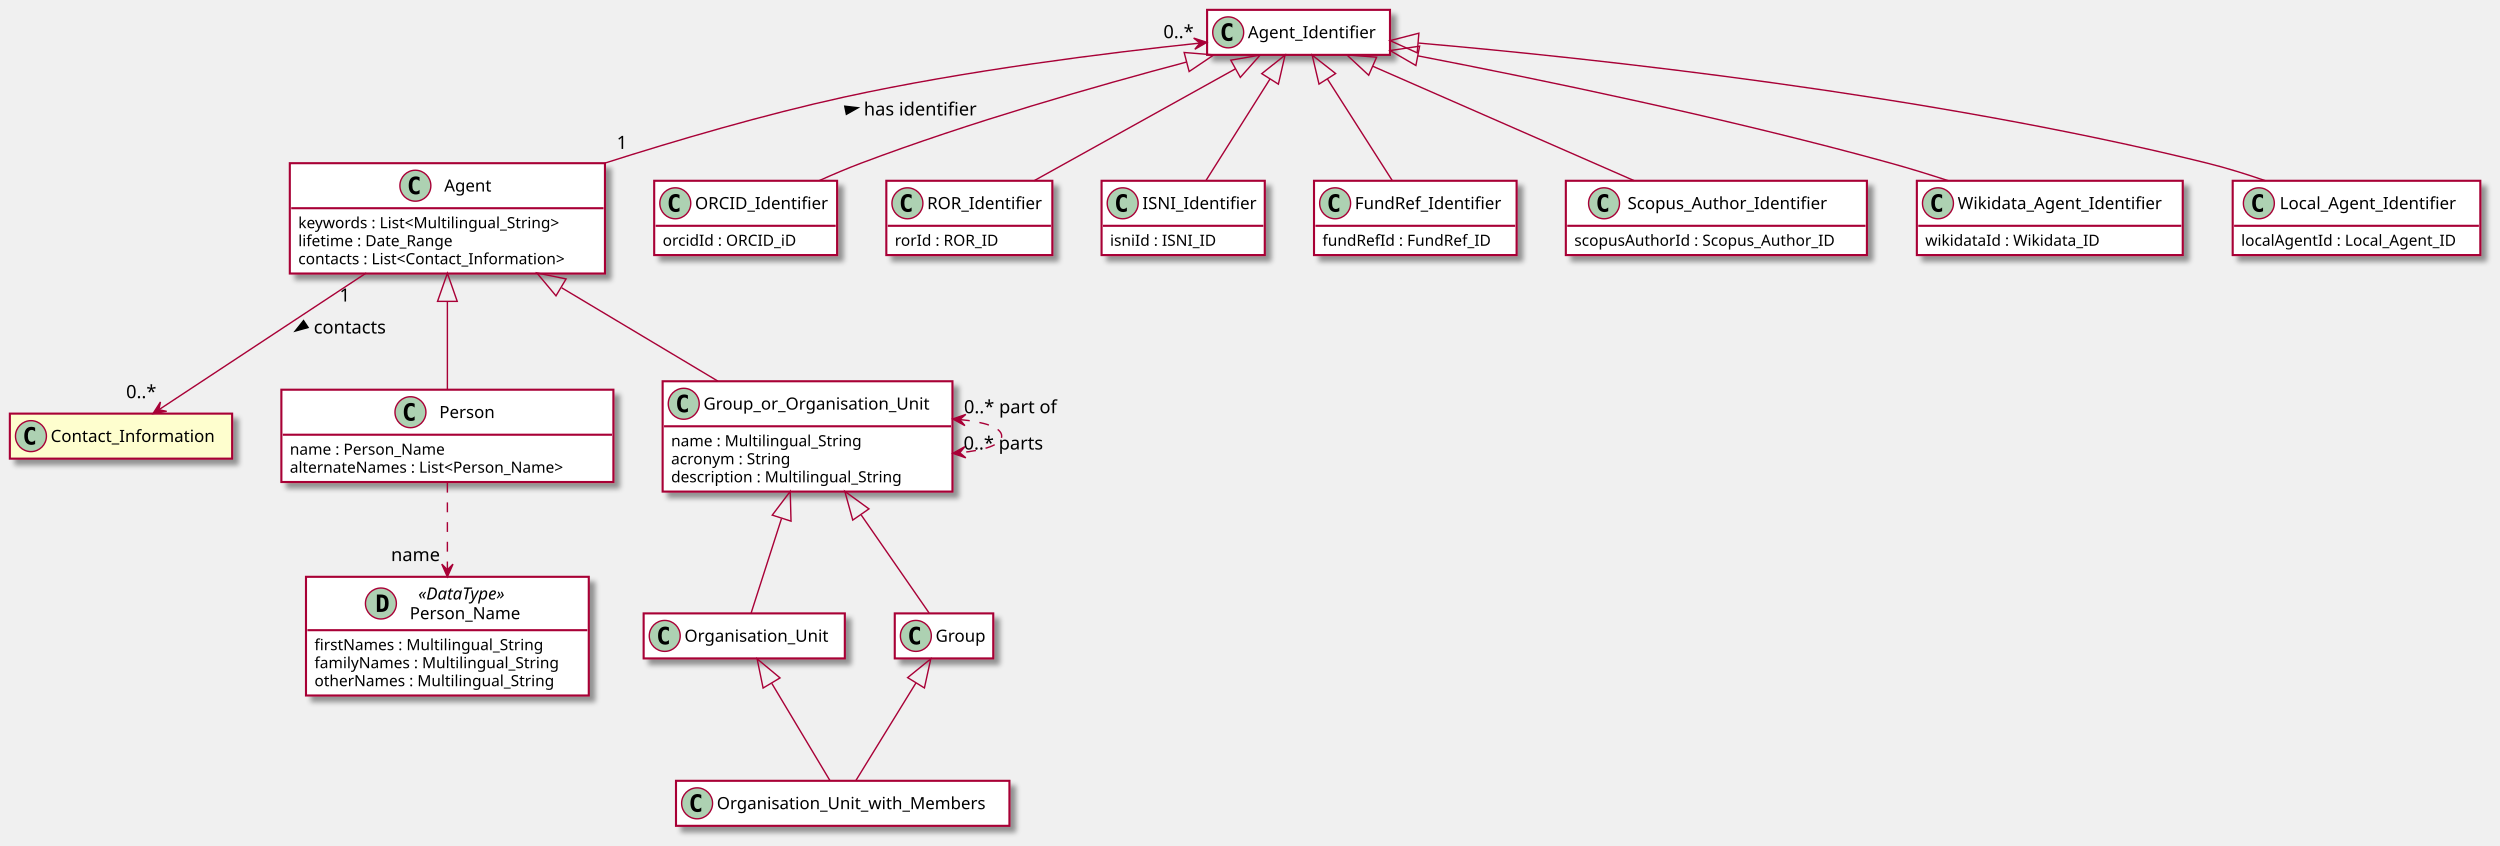
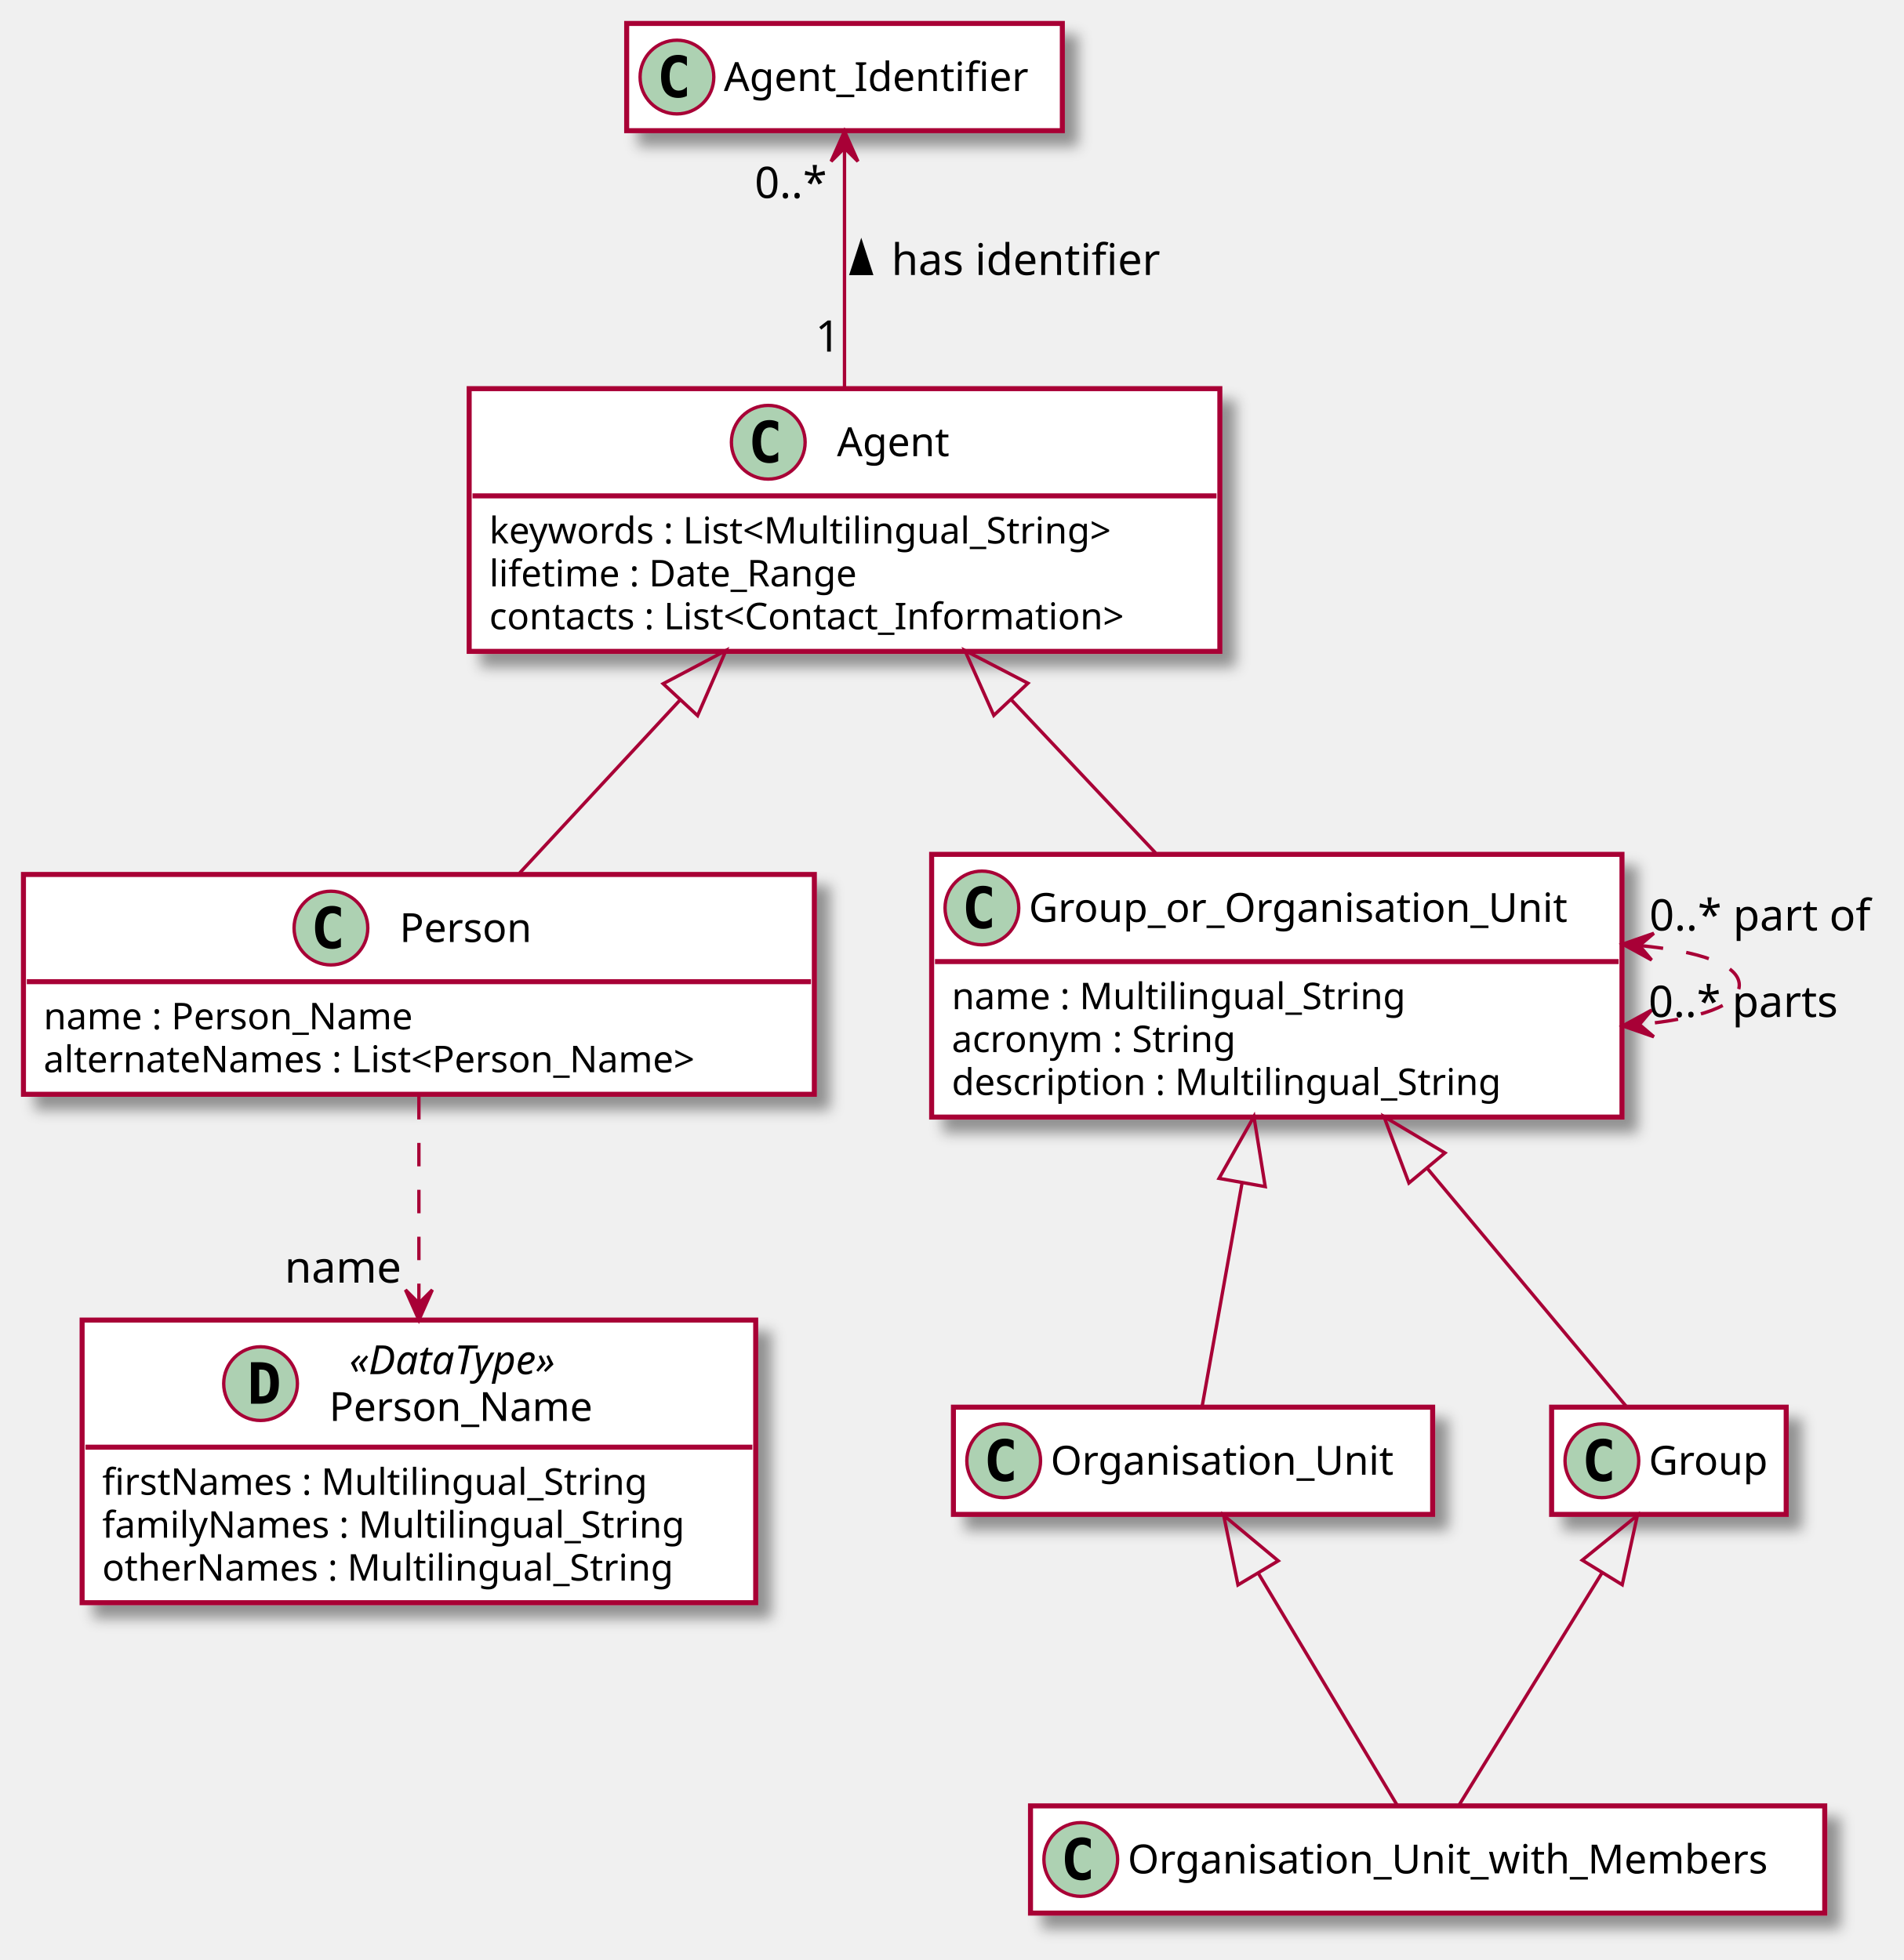
- <svg xmlns="http://www.w3.org/2000/svg" contentScriptType="application/ecmascript" contentStyleType="text/css" height="601px" preserveAspectRatio="none" style="width:1777px;height:601px;background:#FFFFFF;" version="1.1" viewBox="0 0 1777 601" width="1777px" zoomAndPan="magnify">
+ <svg xmlns="http://www.w3.org/2000/svg" contentScriptType="application/ecmascript" contentStyleType="text/css" height="585px" preserveAspectRatio="none" style="width:568px;height:585px;background:#FFFFFF;" version="1.1" viewBox="0 0 568 585" width="568px" zoomAndPan="magnify">
  <defs>
-     <filter height="300%" id="f1k739rg35a6u0" width="300%" x="-1" y="-1">
+     <filter height="300%" id="f196fhk5q2r2es" width="300%" x="-1" y="-1">
      <feGaussianBlur result="blurOut" stdDeviation="2.0" />
      <feColorMatrix in="blurOut" result="blurOut2" type="matrix" values="0 0 0 0 0 0 0 0 0 0 0 0 0 0 0 0 0 0 .4 0" />
      <feOffset dx="4.0" dy="4.0" in="blurOut2" result="blurOut3" />
      <feBlend in="SourceGraphic" in2="blurOut3" mode="normal" />
    </filter>
  </defs>
  <g>
-     <rect codeLine="10" fill="#FFFFFF" filter="url(#f1k739rg35a6u0)" height="78.414" id="Agent" style="stroke:#A80036;stroke-width:1.5;" width="224" x="206" y="116" />
-     <ellipse cx="295.25" cy="132" fill="#ADD1B2" rx="11" ry="11" style="stroke:#A80036;stroke-width:1.0;" />
-     <path d="M298.219,137.641 Q297.641,137.938 297,138.078 Q296.359,138.234 295.656,138.234 Q293.156,138.234 291.828,136.594 Q290.516,134.938 290.516,131.812 Q290.516,128.688 291.828,127.031 Q293.156,125.375 295.656,125.375 Q296.359,125.375 297,125.531 Q297.656,125.688 298.219,125.984 L298.219,128.703 Q297.594,128.125 297,127.859 Q296.406,127.578 295.781,127.578 Q294.438,127.578 293.75,128.656 Q293.062,129.719 293.062,131.812 Q293.062,133.906 293.75,134.984 Q294.438,136.047 295.781,136.047 Q296.406,136.047 297,135.781 Q297.594,135.5 298.219,134.922 L298.219,137.641 Z " fill="#000000" />
-     <text fill="#000000" font-family="sans-serif" font-size="12" lengthAdjust="spacing" textLength="37" x="315.75" y="136.154">Agent</text>
-     <line style="stroke:#A80036;stroke-width:1.5;" x1="207" x2="429" y1="148" y2="148" />
-     <text fill="#000000" font-family="sans-serif" font-size="11" lengthAdjust="spacing" textLength="207" x="212" y="162.21">keywords : List&lt;Multilingual_String&gt;</text>
-     <text fill="#000000" font-family="sans-serif" font-size="11" lengthAdjust="spacing" textLength="121" x="212" y="175.015">lifetime : Date_Range</text>
-     <text fill="#000000" font-family="sans-serif" font-size="11" lengthAdjust="spacing" textLength="212" x="212" y="187.82">contacts : List&lt;Contact_Information&gt;</text>
-     <rect fill="#FEFECE" filter="url(#f1k739rg35a6u0)" height="32" id="Contact_Information" style="stroke:#A80036;stroke-width:1.5;" width="158" x="7" y="294" />
-     <ellipse cx="22" cy="310" fill="#ADD1B2" rx="11" ry="11" style="stroke:#A80036;stroke-width:1.0;" />
-     <path d="M24.969,315.641 Q24.391,315.938 23.75,316.078 Q23.109,316.234 22.406,316.234 Q19.906,316.234 18.578,314.594 Q17.266,312.938 17.266,309.812 Q17.266,306.688 18.578,305.031 Q19.906,303.375 22.406,303.375 Q23.109,303.375 23.75,303.531 Q24.406,303.688 24.969,303.984 L24.969,306.703 Q24.344,306.125 23.75,305.859 Q23.156,305.578 22.531,305.578 Q21.188,305.578 20.5,306.656 Q19.812,307.719 19.812,309.812 Q19.812,311.906 20.5,312.984 Q21.188,314.047 22.531,314.047 Q23.156,314.047 23.75,313.781 Q24.344,313.5 24.969,312.922 L24.969,315.641 Z " fill="#000000" />
-     <text fill="#000000" font-family="sans-serif" font-size="12" lengthAdjust="spacing" textLength="126" x="36" y="314.154">Contact_Information</text>
-     <rect codeLine="22" fill="#FFFFFF" filter="url(#f1k739rg35a6u0)" height="65.609" id="Person" style="stroke:#A80036;stroke-width:1.5;" width="236" x="200" y="277" />
-     <ellipse cx="291.75" cy="293" fill="#ADD1B2" rx="11" ry="11" style="stroke:#A80036;stroke-width:1.0;" />
-     <path d="M294.719,298.641 Q294.141,298.938 293.5,299.078 Q292.859,299.234 292.156,299.234 Q289.656,299.234 288.328,297.594 Q287.016,295.938 287.016,292.812 Q287.016,289.688 288.328,288.031 Q289.656,286.375 292.156,286.375 Q292.859,286.375 293.5,286.531 Q294.156,286.688 294.719,286.984 L294.719,289.703 Q294.094,289.125 293.5,288.859 Q292.906,288.578 292.281,288.578 Q290.938,288.578 290.25,289.656 Q289.562,290.719 289.562,292.812 Q289.562,294.906 290.25,295.984 Q290.938,297.047 292.281,297.047 Q292.906,297.047 293.5,296.781 Q294.094,296.5 294.719,295.922 L294.719,298.641 Z " fill="#000000" />
-     <text fill="#000000" font-family="sans-serif" font-size="12" lengthAdjust="spacing" textLength="44" x="312.25" y="297.154">Person</text>
-     <line style="stroke:#A80036;stroke-width:1.5;" x1="201" x2="435" y1="309" y2="309" />
-     <text fill="#000000" font-family="sans-serif" font-size="11" lengthAdjust="spacing" textLength="167" x="206" y="323.21">name            : Person_Name</text>
-     <text fill="#000000" font-family="sans-serif" font-size="11" lengthAdjust="spacing" textLength="224" x="206" y="336.015">alternateNames  : List&lt;Person_Name&gt;</text>
-     <rect codeLine="82" fill="#FFFFFF" filter="url(#f1k739rg35a6u0)" height="84.352" id="Person_Name" style="stroke:#A80036;stroke-width:1.5;" width="201" x="217.5" y="410" />
-     <ellipse cx="270.75" cy="428.969" fill="#ADD0B2" rx="11" ry="11" style="stroke:#A80036;stroke-width:1.0;" />
-     <path d="M270.344,424.781 L270.344,432.766 L271,432.766 Q272.438,432.766 273.047,431.859 Q273.672,430.938 273.672,428.766 Q273.672,426.594 273.047,425.688 Q272.438,424.781 271,424.781 L270.344,424.781 Z M267.891,422.578 L270.516,422.578 Q273.547,422.578 274.875,424.031 Q276.219,425.469 276.219,428.766 Q276.219,432.062 274.875,433.516 Q273.547,434.969 270.516,434.969 L267.891,434.969 L267.891,422.578 Z " fill="#000000" />
-     <text fill="#000000" font-family="sans-serif" font-size="12" font-style="italic" lengthAdjust="spacing" textLength="74" x="297.25" y="426.139">«DataType»</text>
-     <text fill="#000000" font-family="sans-serif" font-size="12" lengthAdjust="spacing" textLength="86" x="291.25" y="440.107">Person_Name</text>
-     <line style="stroke:#A80036;stroke-width:1.5;" x1="218.5" x2="417.5" y1="447.938" y2="447.938" />
-     <text fill="#000000" font-family="sans-serif" font-size="11" lengthAdjust="spacing" textLength="178" x="223.5" y="462.148">firstNames : Multilingual_String</text>
-     <text fill="#000000" font-family="sans-serif" font-size="11" lengthAdjust="spacing" textLength="189" x="223.5" y="474.953">familyNames : Multilingual_String</text>
-     <text fill="#000000" font-family="sans-serif" font-size="11" lengthAdjust="spacing" textLength="185" x="223.5" y="487.757">otherNames : Multilingual_String</text>
-     <rect codeLine="29" fill="#FFFFFF" filter="url(#f1k739rg35a6u0)" height="32" id="Agent_Identifier" style="stroke:#A80036;stroke-width:1.5;" width="130" x="858" y="7" />
-     <ellipse cx="873" cy="23" fill="#ADD1B2" rx="11" ry="11" style="stroke:#A80036;stroke-width:1.0;" />
-     <path d="M875.969,28.641 Q875.391,28.938 874.75,29.078 Q874.109,29.234 873.406,29.234 Q870.906,29.234 869.578,27.594 Q868.266,25.938 868.266,22.812 Q868.266,19.688 869.578,18.031 Q870.906,16.375 873.406,16.375 Q874.109,16.375 874.75,16.531 Q875.406,16.688 875.969,16.984 L875.969,19.703 Q875.344,19.125 874.75,18.859 Q874.156,18.578 873.531,18.578 Q872.188,18.578 871.5,19.656 Q870.812,20.719 870.812,22.812 Q870.812,24.906 871.5,25.984 Q872.188,27.047 873.531,27.047 Q874.156,27.047 874.75,26.781 Q875.344,26.5 875.969,25.922 L875.969,28.641 Z " fill="#000000" />
-     <text fill="#000000" font-family="sans-serif" font-size="12" lengthAdjust="spacing" textLength="98" x="887" y="27.154">Agent_Identifier</text>
-     <rect codeLine="34" fill="#FFFFFF" filter="url(#f1k739rg35a6u0)" height="52.805" id="ORCID_Identifier" style="stroke:#A80036;stroke-width:1.5;" width="130" x="465" y="128.5" />
-     <ellipse cx="480" cy="144.5" fill="#ADD1B2" rx="11" ry="11" style="stroke:#A80036;stroke-width:1.0;" />
-     <path d="M482.969,150.141 Q482.391,150.438 481.75,150.578 Q481.109,150.734 480.406,150.734 Q477.906,150.734 476.578,149.094 Q475.266,147.438 475.266,144.312 Q475.266,141.188 476.578,139.531 Q477.906,137.875 480.406,137.875 Q481.109,137.875 481.75,138.031 Q482.406,138.188 482.969,138.484 L482.969,141.203 Q482.344,140.625 481.75,140.359 Q481.156,140.078 480.531,140.078 Q479.188,140.078 478.5,141.156 Q477.812,142.219 477.812,144.312 Q477.812,146.406 478.5,147.484 Q479.188,148.547 480.531,148.547 Q481.156,148.547 481.75,148.281 Q482.344,148 482.969,147.422 L482.969,150.141 Z " fill="#000000" />
-     <text fill="#000000" font-family="sans-serif" font-size="12" lengthAdjust="spacing" textLength="98" x="494" y="148.654">ORCID_Identifier</text>
-     <line style="stroke:#A80036;stroke-width:1.5;" x1="466" x2="594" y1="160.5" y2="160.5" />
-     <text fill="#000000" font-family="sans-serif" font-size="11" lengthAdjust="spacing" textLength="102" x="471" y="174.71">orcidId : ORCID_iD</text>
-     <rect codeLine="40" fill="#FFFFFF" filter="url(#f1k739rg35a6u0)" height="52.805" id="ROR_Identifier" style="stroke:#A80036;stroke-width:1.5;" width="118" x="630" y="128.5" />
-     <ellipse cx="645" cy="144.5" fill="#ADD1B2" rx="11" ry="11" style="stroke:#A80036;stroke-width:1.0;" />
-     <path d="M647.969,150.141 Q647.391,150.438 646.75,150.578 Q646.109,150.734 645.406,150.734 Q642.906,150.734 641.578,149.094 Q640.266,147.438 640.266,144.312 Q640.266,141.188 641.578,139.531 Q642.906,137.875 645.406,137.875 Q646.109,137.875 646.75,138.031 Q647.406,138.188 647.969,138.484 L647.969,141.203 Q647.344,140.625 646.75,140.359 Q646.156,140.078 645.531,140.078 Q644.188,140.078 643.5,141.156 Q642.812,142.219 642.812,144.312 Q642.812,146.406 643.5,147.484 Q644.188,148.547 645.531,148.547 Q646.156,148.547 646.75,148.281 Q647.344,148 647.969,147.422 L647.969,150.141 Z " fill="#000000" />
-     <text fill="#000000" font-family="sans-serif" font-size="12" lengthAdjust="spacing" textLength="86" x="659" y="148.654">ROR_Identifier</text>
-     <line style="stroke:#A80036;stroke-width:1.5;" x1="631" x2="747" y1="160.5" y2="160.5" />
-     <text fill="#000000" font-family="sans-serif" font-size="11" lengthAdjust="spacing" textLength="79" x="636" y="174.71">rorId : ROR_ID</text>
-     <rect codeLine="46" fill="#FFFFFF" filter="url(#f1k739rg35a6u0)" height="52.805" id="ISNI_Identifier" style="stroke:#A80036;stroke-width:1.5;" width="116" x="783" y="128.5" />
-     <ellipse cx="798" cy="144.5" fill="#ADD1B2" rx="11" ry="11" style="stroke:#A80036;stroke-width:1.0;" />
-     <path d="M800.969,150.141 Q800.391,150.438 799.75,150.578 Q799.109,150.734 798.406,150.734 Q795.906,150.734 794.578,149.094 Q793.266,147.438 793.266,144.312 Q793.266,141.188 794.578,139.531 Q795.906,137.875 798.406,137.875 Q799.109,137.875 799.75,138.031 Q800.406,138.188 800.969,138.484 L800.969,141.203 Q800.344,140.625 799.75,140.359 Q799.156,140.078 798.531,140.078 Q797.188,140.078 796.5,141.156 Q795.812,142.219 795.812,144.312 Q795.812,146.406 796.5,147.484 Q797.188,148.547 798.531,148.547 Q799.156,148.547 799.75,148.281 Q800.344,148 800.969,147.422 L800.969,150.141 Z " fill="#000000" />
-     <text fill="#000000" font-family="sans-serif" font-size="12" lengthAdjust="spacing" textLength="84" x="812" y="148.654">ISNI_Identifier</text>
-     <line style="stroke:#A80036;stroke-width:1.5;" x1="784" x2="898" y1="160.5" y2="160.5" />
-     <text fill="#000000" font-family="sans-serif" font-size="11" lengthAdjust="spacing" textLength="81" x="789" y="174.71">isniId : ISNI_ID</text>
-     <rect codeLine="52" fill="#FFFFFF" filter="url(#f1k739rg35a6u0)" height="52.805" id="FundRef_Identifier" style="stroke:#A80036;stroke-width:1.5;" width="144" x="934" y="128.5" />
-     <ellipse cx="949" cy="144.5" fill="#ADD1B2" rx="11" ry="11" style="stroke:#A80036;stroke-width:1.0;" />
-     <path d="M951.969,150.141 Q951.391,150.438 950.75,150.578 Q950.109,150.734 949.406,150.734 Q946.906,150.734 945.578,149.094 Q944.266,147.438 944.266,144.312 Q944.266,141.188 945.578,139.531 Q946.906,137.875 949.406,137.875 Q950.109,137.875 950.75,138.031 Q951.406,138.188 951.969,138.484 L951.969,141.203 Q951.344,140.625 950.75,140.359 Q950.156,140.078 949.531,140.078 Q948.188,140.078 947.5,141.156 Q946.812,142.219 946.812,144.312 Q946.812,146.406 947.5,147.484 Q948.188,148.547 949.531,148.547 Q950.156,148.547 950.75,148.281 Q951.344,148 951.969,147.422 L951.969,150.141 Z " fill="#000000" />
-     <text fill="#000000" font-family="sans-serif" font-size="12" lengthAdjust="spacing" textLength="112" x="963" y="148.654">FundRef_Identifier</text>
-     <line style="stroke:#A80036;stroke-width:1.5;" x1="935" x2="1077" y1="160.5" y2="160.5" />
-     <text fill="#000000" font-family="sans-serif" font-size="11" lengthAdjust="spacing" textLength="127" x="940" y="174.71">fundRefId : FundRef_ID</text>
-     <rect codeLine="58" fill="#FFFFFF" filter="url(#f1k739rg35a6u0)" height="52.805" id="Scopus_Author_Identifier" style="stroke:#A80036;stroke-width:1.5;" width="214" x="1113" y="128.5" />
-     <ellipse cx="1140.15" cy="144.5" fill="#ADD1B2" rx="11" ry="11" style="stroke:#A80036;stroke-width:1.0;" />
-     <path d="M1143.119,150.141 Q1142.541,150.438 1141.9,150.578 Q1141.259,150.734 1140.556,150.734 Q1138.056,150.734 1136.728,149.094 Q1135.416,147.438 1135.416,144.312 Q1135.416,141.188 1136.728,139.531 Q1138.056,137.875 1140.556,137.875 Q1141.259,137.875 1141.9,138.031 Q1142.556,138.188 1143.119,138.484 L1143.119,141.203 Q1142.494,140.625 1141.9,140.359 Q1141.306,140.078 1140.681,140.078 Q1139.338,140.078 1138.65,141.156 Q1137.963,142.219 1137.963,144.312 Q1137.963,146.406 1138.65,147.484 Q1139.338,148.547 1140.681,148.547 Q1141.306,148.547 1141.9,148.281 Q1142.494,148 1143.119,147.422 L1143.119,150.141 Z " fill="#000000" />
-     <text fill="#000000" font-family="sans-serif" font-size="12" lengthAdjust="spacing" textLength="155" x="1156.85" y="148.654">Scopus_Author_Identifier</text>
-     <line style="stroke:#A80036;stroke-width:1.5;" x1="1114" x2="1326" y1="160.5" y2="160.5" />
-     <text fill="#000000" font-family="sans-serif" font-size="11" lengthAdjust="spacing" textLength="202" x="1119" y="174.71">scopusAuthorId : Scopus_Author_ID</text>
-     <rect codeLine="64" fill="#FFFFFF" filter="url(#f1k739rg35a6u0)" height="52.805" id="Wikidata_Agent_Identifier" style="stroke:#A80036;stroke-width:1.5;" width="189" x="1362.5" y="128.5" />
-     <ellipse cx="1377.5" cy="144.5" fill="#ADD1B2" rx="11" ry="11" style="stroke:#A80036;stroke-width:1.0;" />
-     <path d="M1380.469,150.141 Q1379.891,150.438 1379.25,150.578 Q1378.609,150.734 1377.906,150.734 Q1375.406,150.734 1374.078,149.094 Q1372.766,147.438 1372.766,144.312 Q1372.766,141.188 1374.078,139.531 Q1375.406,137.875 1377.906,137.875 Q1378.609,137.875 1379.25,138.031 Q1379.906,138.188 1380.469,138.484 L1380.469,141.203 Q1379.844,140.625 1379.25,140.359 Q1378.656,140.078 1378.031,140.078 Q1376.688,140.078 1376,141.156 Q1375.312,142.219 1375.312,144.312 Q1375.312,146.406 1376,147.484 Q1376.688,148.547 1378.031,148.547 Q1378.656,148.547 1379.25,148.281 Q1379.844,148 1380.469,147.422 L1380.469,150.141 Z " fill="#000000" />
-     <text fill="#000000" font-family="sans-serif" font-size="12" lengthAdjust="spacing" textLength="157" x="1391.5" y="148.654">Wikidata_Agent_Identifier</text>
-     <line style="stroke:#A80036;stroke-width:1.5;" x1="1363.5" x2="1550.5" y1="160.5" y2="160.5" />
-     <text fill="#000000" font-family="sans-serif" font-size="11" lengthAdjust="spacing" textLength="131" x="1368.5" y="174.71">wikidataId : Wikidata_ID</text>
-     <rect codeLine="70" fill="#FFFFFF" filter="url(#f1k739rg35a6u0)" height="52.805" id="Local_Agent_Identifier" style="stroke:#A80036;stroke-width:1.5;" width="176" x="1587" y="128.5" />
-     <ellipse cx="1605.6" cy="144.5" fill="#ADD1B2" rx="11" ry="11" style="stroke:#A80036;stroke-width:1.0;" />
-     <path d="M1608.569,150.141 Q1607.991,150.438 1607.35,150.578 Q1606.709,150.734 1606.006,150.734 Q1603.506,150.734 1602.178,149.094 Q1600.866,147.438 1600.866,144.312 Q1600.866,141.188 1602.178,139.531 Q1603.506,137.875 1606.006,137.875 Q1606.709,137.875 1607.35,138.031 Q1608.006,138.188 1608.569,138.484 L1608.569,141.203 Q1607.944,140.625 1607.35,140.359 Q1606.756,140.078 1606.131,140.078 Q1604.787,140.078 1604.1,141.156 Q1603.412,142.219 1603.412,144.312 Q1603.412,146.406 1604.1,147.484 Q1604.787,148.547 1606.131,148.547 Q1606.756,148.547 1607.35,148.281 Q1607.944,148 1608.569,147.422 L1608.569,150.141 Z " fill="#000000" />
-     <text fill="#000000" font-family="sans-serif" font-size="12" lengthAdjust="spacing" textLength="136" x="1620.4" y="148.654">Local_Agent_Identifier</text>
-     <line style="stroke:#A80036;stroke-width:1.5;" x1="1588" x2="1762" y1="160.5" y2="160.5" />
-     <text fill="#000000" font-family="sans-serif" font-size="11" lengthAdjust="spacing" textLength="164" x="1593" y="174.71">localAgentId : Local_Agent_ID</text>
-     <rect codeLine="94" fill="#FFFFFF" filter="url(#f1k739rg35a6u0)" height="78.414" id="Group_or_Organisation_Unit" style="stroke:#A80036;stroke-width:1.5;" width="206" x="471" y="271" />
-     <ellipse cx="486" cy="287" fill="#ADD1B2" rx="11" ry="11" style="stroke:#A80036;stroke-width:1.0;" />
-     <path d="M488.969,292.641 Q488.391,292.938 487.75,293.078 Q487.109,293.234 486.406,293.234 Q483.906,293.234 482.578,291.594 Q481.266,289.938 481.266,286.812 Q481.266,283.688 482.578,282.031 Q483.906,280.375 486.406,280.375 Q487.109,280.375 487.75,280.531 Q488.406,280.688 488.969,280.984 L488.969,283.703 Q488.344,283.125 487.75,282.859 Q487.156,282.578 486.531,282.578 Q485.188,282.578 484.5,283.656 Q483.812,284.719 483.812,286.812 Q483.812,288.906 484.5,289.984 Q485.188,291.047 486.531,291.047 Q487.156,291.047 487.75,290.781 Q488.344,290.5 488.969,289.922 L488.969,292.641 Z " fill="#000000" />
-     <text fill="#000000" font-family="sans-serif" font-size="12" lengthAdjust="spacing" textLength="174" x="500" y="291.154">Group_or_Organisation_Unit</text>
-     <line style="stroke:#A80036;stroke-width:1.5;" x1="472" x2="676" y1="303" y2="303" />
-     <text fill="#000000" font-family="sans-serif" font-size="11" lengthAdjust="spacing" textLength="147" x="477" y="317.21">name : Multilingual_String</text>
-     <text fill="#000000" font-family="sans-serif" font-size="11" lengthAdjust="spacing" textLength="95" x="477" y="330.015">acronym : String</text>
-     <text fill="#000000" font-family="sans-serif" font-size="11" lengthAdjust="spacing" textLength="178" x="477" y="342.82">description : Multilingual_String</text>
-     <rect codeLine="115" fill="#FFFFFF" filter="url(#f1k739rg35a6u0)" height="32" id="Organisation_Unit" style="stroke:#A80036;stroke-width:1.5;" width="143" x="457.5" y="436" />
-     <ellipse cx="472.5" cy="452" fill="#ADD1B2" rx="11" ry="11" style="stroke:#A80036;stroke-width:1.0;" />
-     <path d="M475.469,457.641 Q474.891,457.938 474.25,458.078 Q473.609,458.234 472.906,458.234 Q470.406,458.234 469.078,456.594 Q467.766,454.938 467.766,451.812 Q467.766,448.688 469.078,447.031 Q470.406,445.375 472.906,445.375 Q473.609,445.375 474.25,445.531 Q474.906,445.688 475.469,445.984 L475.469,448.703 Q474.844,448.125 474.25,447.859 Q473.656,447.578 473.031,447.578 Q471.688,447.578 471,448.656 Q470.312,449.719 470.312,451.812 Q470.312,453.906 471,454.984 Q471.688,456.047 473.031,456.047 Q473.656,456.047 474.25,455.781 Q474.844,455.5 475.469,454.922 L475.469,457.641 Z " fill="#000000" />
-     <text fill="#000000" font-family="sans-serif" font-size="12" lengthAdjust="spacing" textLength="111" x="486.5" y="456.154">Organisation_Unit</text>
-     <rect codeLine="106" fill="#FFFFFF" filter="url(#f1k739rg35a6u0)" height="32" id="Group" style="stroke:#A80036;stroke-width:1.5;" width="70" x="636" y="436" />
-     <ellipse cx="651" cy="452" fill="#ADD1B2" rx="11" ry="11" style="stroke:#A80036;stroke-width:1.0;" />
-     <path d="M653.969,457.641 Q653.391,457.938 652.75,458.078 Q652.109,458.234 651.406,458.234 Q648.906,458.234 647.578,456.594 Q646.266,454.938 646.266,451.812 Q646.266,448.688 647.578,447.031 Q648.906,445.375 651.406,445.375 Q652.109,445.375 652.75,445.531 Q653.406,445.688 653.969,445.984 L653.969,448.703 Q653.344,448.125 652.75,447.859 Q652.156,447.578 651.531,447.578 Q650.188,447.578 649.5,448.656 Q648.812,449.719 648.812,451.812 Q648.812,453.906 649.5,454.984 Q650.188,456.047 651.531,456.047 Q652.156,456.047 652.75,455.781 Q653.344,455.5 653.969,454.922 L653.969,457.641 Z " fill="#000000" />
-     <text fill="#000000" font-family="sans-serif" font-size="12" lengthAdjust="spacing" textLength="38" x="665" y="456.154">Group</text>
-     <rect codeLine="128" fill="#FFFFFF" filter="url(#f1k739rg35a6u0)" height="32" id="Organisation_Unit_with_Members" style="stroke:#A80036;stroke-width:1.5;" width="237" x="480.5" y="555" />
-     <ellipse cx="495.5" cy="571" fill="#ADD1B2" rx="11" ry="11" style="stroke:#A80036;stroke-width:1.0;" />
-     <path d="M498.469,576.641 Q497.891,576.938 497.25,577.078 Q496.609,577.234 495.906,577.234 Q493.406,577.234 492.078,575.594 Q490.766,573.938 490.766,570.812 Q490.766,567.688 492.078,566.031 Q493.406,564.375 495.906,564.375 Q496.609,564.375 497.25,564.531 Q497.906,564.688 498.469,564.984 L498.469,567.703 Q497.844,567.125 497.25,566.859 Q496.656,566.578 496.031,566.578 Q494.688,566.578 494,567.656 Q493.312,568.719 493.312,570.812 Q493.312,572.906 494,573.984 Q494.688,575.047 496.031,575.047 Q496.656,575.047 497.25,574.781 Q497.844,574.5 498.469,573.922 L498.469,576.641 Z " fill="#000000" />
-     <text fill="#000000" font-family="sans-serif" font-size="12" lengthAdjust="spacing" textLength="205" x="509.5" y="575.154">Organisation_Unit_with_Members</text>
-     <path codeLine="18" d="M260.35,194.02 C213.28,225.06 148.88,267.53 112.98,291.2 " fill="none" id="Agent-to-Contact_Information" style="stroke:#A80036;stroke-width:1.0;" />
-     <polygon fill="#A80036" points="108.75,294,118.464,292.374,112.921,291.243,114.053,285.7,108.75,294" style="stroke:#A80036;stroke-width:1.0;" />
-     <polygon fill="#000000" points="209.826,235.319,218.995,232.793,215.759,227.886,209.826,235.319" style="stroke:#000000;stroke-width:1.0;" />
-     <text fill="#000000" font-family="sans-serif" font-size="13" lengthAdjust="spacing" textLength="55" x="223" y="237.067">contacts</text>
-     <text fill="#000000" font-family="sans-serif" font-size="13" lengthAdjust="spacing" textLength="8" x="241.369" y="214.348">1</text>
-     <text fill="#000000" font-family="sans-serif" font-size="13" lengthAdjust="spacing" textLength="23" x="89.617" y="283.012">0..*</text>
-     <path codeLine="78" d="M318,214.5 C318,235.71 318,258.87 318,276.95 " fill="none" id="Agent-backto-Person" style="stroke:#A80036;stroke-width:1.0;" />
-     <polygon fill="none" points="311,214.21,318,194.21,325,214.21,311,214.21" style="stroke:#A80036;stroke-width:1.0;" />
-     <path codeLine="90" d="M318,343.12 C318,361.43 318,384.68 318,404.91 " fill="none" id="Person-to-Person_Name" style="stroke:#A80036;stroke-width:1.0;stroke-dasharray:7.0,7.0;" />
-     <polygon fill="#A80036" points="318,409.98,322,400.98,318,404.98,314,400.98,318,409.98" style="stroke:#A80036;stroke-width:1.0;" />
-     <text fill="#000000" font-family="sans-serif" font-size="13" lengthAdjust="spacing" textLength="37" x="277.936" y="398.827">name</text>
-     <path codeLine="32" d="M852.75,30.63 C786.95,37.58 686.11,50.14 600,69 C543.18,81.44 481.18,99.61 429.82,115.96 " fill="none" id="Agent_Identifier-backto-Agent" style="stroke:#A80036;stroke-width:1.0;" />
-     <polygon fill="#A80036" points="857.83,30.09,848.457,27.064,852.858,30.619,849.303,35.019,857.83,30.09" style="stroke:#A80036;stroke-width:1.0;" />
-     <polygon fill="#000000" points="609.901,76.578,600.454,75.486,601.616,81.247,609.901,76.578" style="stroke:#000000;stroke-width:1.0;" />
-     <text fill="#000000" font-family="sans-serif" font-size="13" lengthAdjust="spacing" textLength="82" x="614" y="82.067">has identifier</text>
-     <text fill="#000000" font-family="sans-serif" font-size="13" lengthAdjust="spacing" textLength="23" x="826.923" y="27.122">0..*</text>
-     <text fill="#000000" font-family="sans-serif" font-size="13" lengthAdjust="spacing" textLength="8" x="438.33" y="105.879">1</text>
-     <path codeLine="38" d="M843.21,44.15 C779.75,60.99 689.13,86.9 612,116 C602.31,119.66 592.17,123.95 582.45,128.32 " fill="none" id="Agent_Identifier-backto-ORCID_Identifier" style="stroke:#A80036;stroke-width:1.0;" />
-     <polygon fill="none" points="841.69,37.31,862.81,39,845.24,50.85,841.69,37.31" style="stroke:#A80036;stroke-width:1.0;" />
-     <path codeLine="44" d="M878.06,48.97 C836.96,71.8 776.44,105.42 735.02,128.44 " fill="none" id="Agent_Identifier-backto-ROR_Identifier" style="stroke:#A80036;stroke-width:1.0;" />
-     <polygon fill="none" points="874.82,42.76,895.7,39.17,881.62,55,874.82,42.76" style="stroke:#A80036;stroke-width:1.0;" />
-     <path codeLine="50" d="M902.7,56.18 C888.7,78.38 870.32,107.51 857.28,128.19 " fill="none" id="Agent_Identifier-backto-ISNI_Identifier" style="stroke:#A80036;stroke-width:1.0;" />
-     <polygon fill="none" points="896.84,52.35,913.43,39.17,908.68,59.82,896.84,52.35" style="stroke:#A80036;stroke-width:1.0;" />
-     <path codeLine="56" d="M943.55,56.18 C957.72,78.38 976.32,107.51 989.52,128.19 " fill="none" id="Agent_Identifier-backto-FundRef_Identifier" style="stroke:#A80036;stroke-width:1.0;" />
-     <polygon fill="none" points="937.55,59.79,932.68,39.17,949.35,52.26,937.55,59.79" style="stroke:#A80036;stroke-width:1.0;" />
-     <path codeLine="62" d="M975.89,47.15 C1028.01,69.96 1107.47,104.75 1161.47,128.38 " fill="none" id="Agent_Identifier-backto-Scopus_Author_Identifier" style="stroke:#A80036;stroke-width:1.0;" />
-     <polygon fill="none" points="972.87,53.47,957.36,39.04,978.49,40.65,972.87,53.47" style="stroke:#A80036;stroke-width:1.0;" />
-     <path codeLine="68" d="M1007.92,39.72 C1093.42,56.22 1228.8,84.15 1344,116 C1357.37,119.7 1371.48,124.06 1385.02,128.49 " fill="none" id="Agent_Identifier-backto-Wikidata_Agent_Identifier" style="stroke:#A80036;stroke-width:1.0;" />
-     <polygon fill="none" points="1006.42,46.56,988.09,35.93,1009.05,32.81,1006.42,46.56" style="stroke:#A80036;stroke-width:1.0;" />
-     <path codeLine="74" d="M1008.09,30.58 C1132.65,41.46 1371.3,67.02 1569,116 C1582.57,119.36 1596.83,123.81 1610.33,128.47 " fill="none" id="Agent_Identifier-backto-Local_Agent_Identifier" style="stroke:#A80036;stroke-width:1.0;" />
-     <polygon fill="none" points="1007.35,37.55,988.01,28.87,1008.54,23.6,1007.35,37.55" style="stroke:#A80036;stroke-width:1.0;" />
-     <path codeLine="102" d="M399.24,204.56 C435.12,226 476.69,250.84 510.27,270.91 " fill="none" id="Agent-backto-Group_or_Organisation_Unit" style="stroke:#A80036;stroke-width:1.0;" />
-     <polygon fill="none" points="395.19,210.29,381.61,194.02,402.37,198.27,395.19,210.29" style="stroke:#A80036;stroke-width:1.0;" />
-     <path codeLine="124" d="M682.32,298.22 C699.92,299.91 712,303.84 712,310 C712,316.16 699.92,320.09 682.32,321.78 " fill="none" id="Group_or_Organisation_Unit-Group_or_Organisation_Unit" style="stroke:#A80036;stroke-width:1.0;stroke-dasharray:7.0,7.0;" />
-     <polygon fill="#A80036" points="677.21,322.2,686.51,325.441,682.193,321.786,685.848,317.469,677.21,322.2" style="stroke:#A80036;stroke-width:1.0;" />
-     <polygon fill="#A80036" points="677.21,297.8,685.848,302.531,682.193,298.214,686.51,294.559,677.21,297.8" style="stroke:#A80036;stroke-width:1.0;" />
-     <text fill="#000000" font-family="sans-serif" font-size="13" lengthAdjust="spacing" textLength="69" x="685.171" y="293.72">0..* part of</text>
-     <text fill="#000000" font-family="sans-serif" font-size="13" lengthAdjust="spacing" textLength="60" x="684.911" y="319.531">0..* parts</text>
-     <path codeLine="120" d="M555.49,368.6 C547.63,393.05 539.1,419.58 533.9,435.75 " fill="none" id="Group_or_Organisation_Unit-backto-Organisation_Unit" style="stroke:#A80036;stroke-width:1.0;" />
-     <polygon fill="none" points="548.92,366.15,561.7,349.26,562.25,370.44,548.92,366.15" style="stroke:#A80036;stroke-width:1.0;" />
-     <path codeLine="111" d="M612.15,366.06 C629.56,391.19 648.84,419.02 660.43,435.75 " fill="none" id="Group_or_Organisation_Unit-backto-Group" style="stroke:#A80036;stroke-width:1.0;" />
-     <polygon fill="none" points="606.14,369.68,600.51,349.26,617.65,361.71,606.14,369.68" style="stroke:#A80036;stroke-width:1.0;" />
-     <path codeLine="133" d="M651.09,485.36 C637.16,507.98 619.2,537.18 608.42,554.7 " fill="none" id="Group-backto-Organisation_Unit_with_Members" style="stroke:#A80036;stroke-width:1.0;" />
-     <polygon fill="none" points="645.14,481.66,661.59,468.3,657.07,489,645.14,481.66" style="stroke:#A80036;stroke-width:1.0;" />
-     <path codeLine="137" d="M548.56,485.7 C562.07,508.28 579.42,537.27 589.85,554.7 " fill="none" id="Organisation_Unit-backto-Organisation_Unit_with_Members" style="stroke:#A80036;stroke-width:1.0;" />
-     <polygon fill="none" points="542.41,489.05,538.15,468.3,554.43,481.86,542.41,489.05" style="stroke:#A80036;stroke-width:1.0;" />
+     <rect codeLine="10" fill="#FFFFFF" filter="url(#f196fhk5q2r2es)" height="78.414" id="Agent" style="stroke:#A80036;stroke-width:1.5;" width="224" x="140" y="116" />
+     <ellipse cx="229.25" cy="132" fill="#ADD1B2" rx="11" ry="11" style="stroke:#A80036;stroke-width:1.0;" />
+     <path d="M232.219,137.641 Q231.641,137.938 231,138.078 Q230.359,138.234 229.656,138.234 Q227.156,138.234 225.828,136.594 Q224.516,134.938 224.516,131.812 Q224.516,128.688 225.828,127.031 Q227.156,125.375 229.656,125.375 Q230.359,125.375 231,125.531 Q231.656,125.688 232.219,125.984 L232.219,128.703 Q231.594,128.125 231,127.859 Q230.406,127.578 229.781,127.578 Q228.438,127.578 227.75,128.656 Q227.062,129.719 227.062,131.812 Q227.062,133.906 227.75,134.984 Q228.438,136.047 229.781,136.047 Q230.406,136.047 231,135.781 Q231.594,135.5 232.219,134.922 L232.219,137.641 Z " fill="#000000" />
+     <text fill="#000000" font-family="sans-serif" font-size="12" lengthAdjust="spacing" textLength="37" x="249.75" y="136.154">Agent</text>
+     <line style="stroke:#A80036;stroke-width:1.5;" x1="141" x2="363" y1="148" y2="148" />
+     <text fill="#000000" font-family="sans-serif" font-size="11" lengthAdjust="spacing" textLength="207" x="146" y="162.21">keywords : List&lt;Multilingual_String&gt;</text>
+     <text fill="#000000" font-family="sans-serif" font-size="11" lengthAdjust="spacing" textLength="121" x="146" y="175.015">lifetime : Date_Range</text>
+     <text fill="#000000" font-family="sans-serif" font-size="11" lengthAdjust="spacing" textLength="212" x="146" y="187.82">contacts : List&lt;Contact_Information&gt;</text>
+     <rect codeLine="18" fill="#FFFFFF" filter="url(#f196fhk5q2r2es)" height="65.609" id="Person" style="stroke:#A80036;stroke-width:1.5;" width="236" x="7" y="261" />
+     <ellipse cx="98.75" cy="277" fill="#ADD1B2" rx="11" ry="11" style="stroke:#A80036;stroke-width:1.0;" />
+     <path d="M101.719,282.641 Q101.141,282.938 100.5,283.078 Q99.859,283.234 99.156,283.234 Q96.656,283.234 95.328,281.594 Q94.016,279.938 94.016,276.812 Q94.016,273.688 95.328,272.031 Q96.656,270.375 99.156,270.375 Q99.859,270.375 100.5,270.531 Q101.156,270.688 101.719,270.984 L101.719,273.703 Q101.094,273.125 100.5,272.859 Q99.906,272.578 99.281,272.578 Q97.938,272.578 97.25,273.656 Q96.562,274.719 96.562,276.812 Q96.562,278.906 97.25,279.984 Q97.938,281.047 99.281,281.047 Q99.906,281.047 100.5,280.781 Q101.094,280.5 101.719,279.922 L101.719,282.641 Z " fill="#000000" />
+     <text fill="#000000" font-family="sans-serif" font-size="12" lengthAdjust="spacing" textLength="44" x="119.25" y="281.154">Person</text>
+     <line style="stroke:#A80036;stroke-width:1.5;" x1="8" x2="242" y1="293" y2="293" />
+     <text fill="#000000" font-family="sans-serif" font-size="11" lengthAdjust="spacing" textLength="167" x="13" y="307.21">name            : Person_Name</text>
+     <text fill="#000000" font-family="sans-serif" font-size="11" lengthAdjust="spacing" textLength="224" x="13" y="320.015">alternateNames  : List&lt;Person_Name&gt;</text>
+     <rect codeLine="80" fill="#FFFFFF" filter="url(#f196fhk5q2r2es)" height="84.352" id="Person_Name" style="stroke:#A80036;stroke-width:1.5;" width="201" x="24.5" y="394" />
+     <ellipse cx="77.75" cy="412.969" fill="#ADD0B2" rx="11" ry="11" style="stroke:#A80036;stroke-width:1.0;" />
+     <path d="M77.344,408.781 L77.344,416.766 L78,416.766 Q79.438,416.766 80.047,415.859 Q80.672,414.938 80.672,412.766 Q80.672,410.594 80.047,409.688 Q79.438,408.781 78,408.781 L77.344,408.781 Z M74.891,406.578 L77.516,406.578 Q80.547,406.578 81.875,408.031 Q83.219,409.469 83.219,412.766 Q83.219,416.062 81.875,417.516 Q80.547,418.969 77.516,418.969 L74.891,418.969 L74.891,406.578 Z " fill="#000000" />
+     <text fill="#000000" font-family="sans-serif" font-size="12" font-style="italic" lengthAdjust="spacing" textLength="74" x="104.25" y="410.139">«DataType»</text>
+     <text fill="#000000" font-family="sans-serif" font-size="12" lengthAdjust="spacing" textLength="86" x="98.25" y="424.107">Person_Name</text>
+     <line style="stroke:#A80036;stroke-width:1.5;" x1="25.5" x2="224.5" y1="431.938" y2="431.938" />
+     <text fill="#000000" font-family="sans-serif" font-size="11" lengthAdjust="spacing" textLength="178" x="30.5" y="446.148">firstNames : Multilingual_String</text>
+     <text fill="#000000" font-family="sans-serif" font-size="11" lengthAdjust="spacing" textLength="189" x="30.5" y="458.953">familyNames : Multilingual_String</text>
+     <text fill="#000000" font-family="sans-serif" font-size="11" lengthAdjust="spacing" textLength="185" x="30.5" y="471.757">otherNames : Multilingual_String</text>
+     <rect codeLine="25" fill="#FFFFFF" filter="url(#f196fhk5q2r2es)" height="32" id="Agent_Identifier" style="stroke:#A80036;stroke-width:1.5;" width="130" x="187" y="7" />
+     <ellipse cx="202" cy="23" fill="#ADD1B2" rx="11" ry="11" style="stroke:#A80036;stroke-width:1.0;" />
+     <path d="M204.969,28.641 Q204.391,28.938 203.75,29.078 Q203.109,29.234 202.406,29.234 Q199.906,29.234 198.578,27.594 Q197.266,25.938 197.266,22.812 Q197.266,19.688 198.578,18.031 Q199.906,16.375 202.406,16.375 Q203.109,16.375 203.75,16.531 Q204.406,16.688 204.969,16.984 L204.969,19.703 Q204.344,19.125 203.75,18.859 Q203.156,18.578 202.531,18.578 Q201.188,18.578 200.5,19.656 Q199.812,20.719 199.812,22.812 Q199.812,24.906 200.5,25.984 Q201.188,27.047 202.531,27.047 Q203.156,27.047 203.75,26.781 Q204.344,26.5 204.969,25.922 L204.969,28.641 Z " fill="#000000" />
+     <text fill="#000000" font-family="sans-serif" font-size="12" lengthAdjust="spacing" textLength="98" x="216" y="27.154">Agent_Identifier</text>
+     <rect codeLine="92" fill="#FFFFFF" filter="url(#f196fhk5q2r2es)" height="78.414" id="Group_or_Organisation_Unit" style="stroke:#A80036;stroke-width:1.5;" width="206" x="278" y="255" />
+     <ellipse cx="293" cy="271" fill="#ADD1B2" rx="11" ry="11" style="stroke:#A80036;stroke-width:1.0;" />
+     <path d="M295.969,276.641 Q295.391,276.938 294.75,277.078 Q294.109,277.234 293.406,277.234 Q290.906,277.234 289.578,275.594 Q288.266,273.938 288.266,270.812 Q288.266,267.688 289.578,266.031 Q290.906,264.375 293.406,264.375 Q294.109,264.375 294.75,264.531 Q295.406,264.688 295.969,264.984 L295.969,267.703 Q295.344,267.125 294.75,266.859 Q294.156,266.578 293.531,266.578 Q292.188,266.578 291.5,267.656 Q290.812,268.719 290.812,270.812 Q290.812,272.906 291.5,273.984 Q292.188,275.047 293.531,275.047 Q294.156,275.047 294.75,274.781 Q295.344,274.5 295.969,273.922 L295.969,276.641 Z " fill="#000000" />
+     <text fill="#000000" font-family="sans-serif" font-size="12" lengthAdjust="spacing" textLength="174" x="307" y="275.154">Group_or_Organisation_Unit</text>
+     <line style="stroke:#A80036;stroke-width:1.5;" x1="279" x2="483" y1="287" y2="287" />
+     <text fill="#000000" font-family="sans-serif" font-size="11" lengthAdjust="spacing" textLength="147" x="284" y="301.21">name : Multilingual_String</text>
+     <text fill="#000000" font-family="sans-serif" font-size="11" lengthAdjust="spacing" textLength="95" x="284" y="314.015">acronym : String</text>
+     <text fill="#000000" font-family="sans-serif" font-size="11" lengthAdjust="spacing" textLength="178" x="284" y="326.82">description : Multilingual_String</text>
+     <rect codeLine="113" fill="#FFFFFF" filter="url(#f196fhk5q2r2es)" height="32" id="Organisation_Unit" style="stroke:#A80036;stroke-width:1.5;" width="143" x="284.5" y="420" />
+     <ellipse cx="299.5" cy="436" fill="#ADD1B2" rx="11" ry="11" style="stroke:#A80036;stroke-width:1.0;" />
+     <path d="M302.469,441.641 Q301.891,441.938 301.25,442.078 Q300.609,442.234 299.906,442.234 Q297.406,442.234 296.078,440.594 Q294.766,438.938 294.766,435.812 Q294.766,432.688 296.078,431.031 Q297.406,429.375 299.906,429.375 Q300.609,429.375 301.25,429.531 Q301.906,429.688 302.469,429.984 L302.469,432.703 Q301.844,432.125 301.25,431.859 Q300.656,431.578 300.031,431.578 Q298.688,431.578 298,432.656 Q297.312,433.719 297.312,435.812 Q297.312,437.906 298,438.984 Q298.688,440.047 300.031,440.047 Q300.656,440.047 301.25,439.781 Q301.844,439.5 302.469,438.922 L302.469,441.641 Z " fill="#000000" />
+     <text fill="#000000" font-family="sans-serif" font-size="12" lengthAdjust="spacing" textLength="111" x="313.5" y="440.154">Organisation_Unit</text>
+     <rect codeLine="104" fill="#FFFFFF" filter="url(#f196fhk5q2r2es)" height="32" id="Group" style="stroke:#A80036;stroke-width:1.5;" width="70" x="463" y="420" />
+     <ellipse cx="478" cy="436" fill="#ADD1B2" rx="11" ry="11" style="stroke:#A80036;stroke-width:1.0;" />
+     <path d="M480.969,441.641 Q480.391,441.938 479.75,442.078 Q479.109,442.234 478.406,442.234 Q475.906,442.234 474.578,440.594 Q473.266,438.938 473.266,435.812 Q473.266,432.688 474.578,431.031 Q475.906,429.375 478.406,429.375 Q479.109,429.375 479.75,429.531 Q480.406,429.688 480.969,429.984 L480.969,432.703 Q480.344,432.125 479.75,431.859 Q479.156,431.578 478.531,431.578 Q477.188,431.578 476.5,432.656 Q475.812,433.719 475.812,435.812 Q475.812,437.906 476.5,438.984 Q477.188,440.047 478.531,440.047 Q479.156,440.047 479.75,439.781 Q480.344,439.5 480.969,438.922 L480.969,441.641 Z " fill="#000000" />
+     <text fill="#000000" font-family="sans-serif" font-size="12" lengthAdjust="spacing" textLength="38" x="492" y="440.154">Group</text>
+     <rect codeLine="126" fill="#FFFFFF" filter="url(#f196fhk5q2r2es)" height="32" id="Organisation_Unit_with_Members" style="stroke:#A80036;stroke-width:1.5;" width="237" x="307.5" y="539" />
+     <ellipse cx="322.5" cy="555" fill="#ADD1B2" rx="11" ry="11" style="stroke:#A80036;stroke-width:1.0;" />
+     <path d="M325.469,560.641 Q324.891,560.938 324.25,561.078 Q323.609,561.234 322.906,561.234 Q320.406,561.234 319.078,559.594 Q317.766,557.938 317.766,554.812 Q317.766,551.688 319.078,550.031 Q320.406,548.375 322.906,548.375 Q323.609,548.375 324.25,548.531 Q324.906,548.688 325.469,548.984 L325.469,551.703 Q324.844,551.125 324.25,550.859 Q323.656,550.578 323.031,550.578 Q321.688,550.578 321,551.656 Q320.312,552.719 320.312,554.812 Q320.312,556.906 321,557.984 Q321.688,559.047 323.031,559.047 Q323.656,559.047 324.25,558.781 Q324.844,558.5 325.469,557.922 L325.469,560.641 Z " fill="#000000" />
+     <text fill="#000000" font-family="sans-serif" font-size="12" lengthAdjust="spacing" textLength="205" x="336.5" y="559.154">Organisation_Unit_with_Members</text>
+     <path codeLine="76" d="M202.89,208.97 C186.75,226.38 169.31,245.2 155.03,260.61 " fill="none" id="Agent-backto-Person" style="stroke:#A80036;stroke-width:1.0;" />
+     <polygon fill="none" points="197.89,204.07,216.62,194.16,208.16,213.59,197.89,204.07" style="stroke:#A80036;stroke-width:1.0;" />
+     <path codeLine="88" d="M125,327.12 C125,345.43 125,368.68 125,388.91 " fill="none" id="Person-to-Person_Name" style="stroke:#A80036;stroke-width:1.0;stroke-dasharray:7.0,7.0;" />
+     <polygon fill="#A80036" points="125,393.98,129,384.98,125,388.98,121,384.98,125,393.98" style="stroke:#A80036;stroke-width:1.0;" />
+     <text fill="#000000" font-family="sans-serif" font-size="13" lengthAdjust="spacing" textLength="37" x="84.936" y="382.827">name</text>
+     <path codeLine="28" d="M252,44.28 C252,63.38 252,92.48 252,115.91 " fill="none" id="Agent_Identifier-backto-Agent" style="stroke:#A80036;stroke-width:1.0;" />
+     <polygon fill="#A80036" points="252,39.17,248,48.17,252,44.17,256,48.17,252,39.17" style="stroke:#A80036;stroke-width:1.0;" />
+     <polygon fill="#000000" points="257,72.566,254.061,81.612,259.939,81.612,257,72.566" style="stroke:#000000;stroke-width:1.0;" />
+     <text fill="#000000" font-family="sans-serif" font-size="13" lengthAdjust="spacing" textLength="82" x="266" y="82.067">has identifier</text>
+     <text fill="#000000" font-family="sans-serif" font-size="13" lengthAdjust="spacing" textLength="23" x="225.191" y="59.1">0..*</text>
+     <text fill="#000000" font-family="sans-serif" font-size="13" lengthAdjust="spacing" textLength="8" x="243.312" y="104.945">1</text>
+     <path codeLine="100" d="M301.81,208.9 C316.13,224.11 331.48,240.41 344.81,254.57 " fill="none" id="Agent-backto-Group_or_Organisation_Unit" style="stroke:#A80036;stroke-width:1.0;" />
+     <polygon fill="none" points="296.55,213.52,287.93,194.16,306.74,203.92,296.55,213.52" style="stroke:#A80036;stroke-width:1.0;" />
+     <path codeLine="122" d="M489.32,282.22 C506.92,283.91 519,287.84 519,294 C519,300.16 506.92,304.09 489.32,305.78 " fill="none" id="Group_or_Organisation_Unit-Group_or_Organisation_Unit" style="stroke:#A80036;stroke-width:1.0;stroke-dasharray:7.0,7.0;" />
+     <polygon fill="#A80036" points="484.21,306.2,493.51,309.441,489.193,305.786,492.848,301.469,484.21,306.2" style="stroke:#A80036;stroke-width:1.0;" />
+     <polygon fill="#A80036" points="484.21,281.8,492.848,286.531,489.193,282.214,493.51,278.559,484.21,281.8" style="stroke:#A80036;stroke-width:1.0;" />
+     <text fill="#000000" font-family="sans-serif" font-size="13" lengthAdjust="spacing" textLength="69" x="492.171" y="277.72">0..* part of</text>
+     <text fill="#000000" font-family="sans-serif" font-size="13" lengthAdjust="spacing" textLength="60" x="491.911" y="303.531">0..* parts</text>
+     <path codeLine="118" d="M370.65,352.97 C366.3,377.31 361.6,403.66 358.72,419.75 " fill="none" id="Group_or_Organisation_Unit-backto-Organisation_Unit" style="stroke:#A80036;stroke-width:1.0;" />
+     <polygon fill="none" points="363.76,351.71,374.17,333.26,377.54,354.17,363.76,351.71" style="stroke:#A80036;stroke-width:1.0;" />
+     <path codeLine="109" d="M425.8,348.61 C447.12,374.11 471,402.7 485.26,419.75 " fill="none" id="Group_or_Organisation_Unit-backto-Group" style="stroke:#A80036;stroke-width:1.0;" />
+     <polygon fill="none" points="420.42,353.09,412.97,333.26,431.17,344.11,420.42,353.09" style="stroke:#A80036;stroke-width:1.0;" />
+     <path codeLine="131" d="M478.09,469.36 C464.16,491.98 446.2,521.18 435.42,538.7 " fill="none" id="Group-backto-Organisation_Unit_with_Members" style="stroke:#A80036;stroke-width:1.0;" />
+     <polygon fill="none" points="472.14,465.66,488.59,452.3,484.07,473,472.14,465.66" style="stroke:#A80036;stroke-width:1.0;" />
+     <path codeLine="135" d="M375.56,469.7 C389.07,492.28 406.42,521.27 416.85,538.7 " fill="none" id="Organisation_Unit-backto-Organisation_Unit_with_Members" style="stroke:#A80036;stroke-width:1.0;" />
+     <polygon fill="none" points="369.41,473.05,365.15,452.3,381.43,465.86,369.41,473.05" style="stroke:#A80036;stroke-width:1.0;" />
  </g>
</svg>
